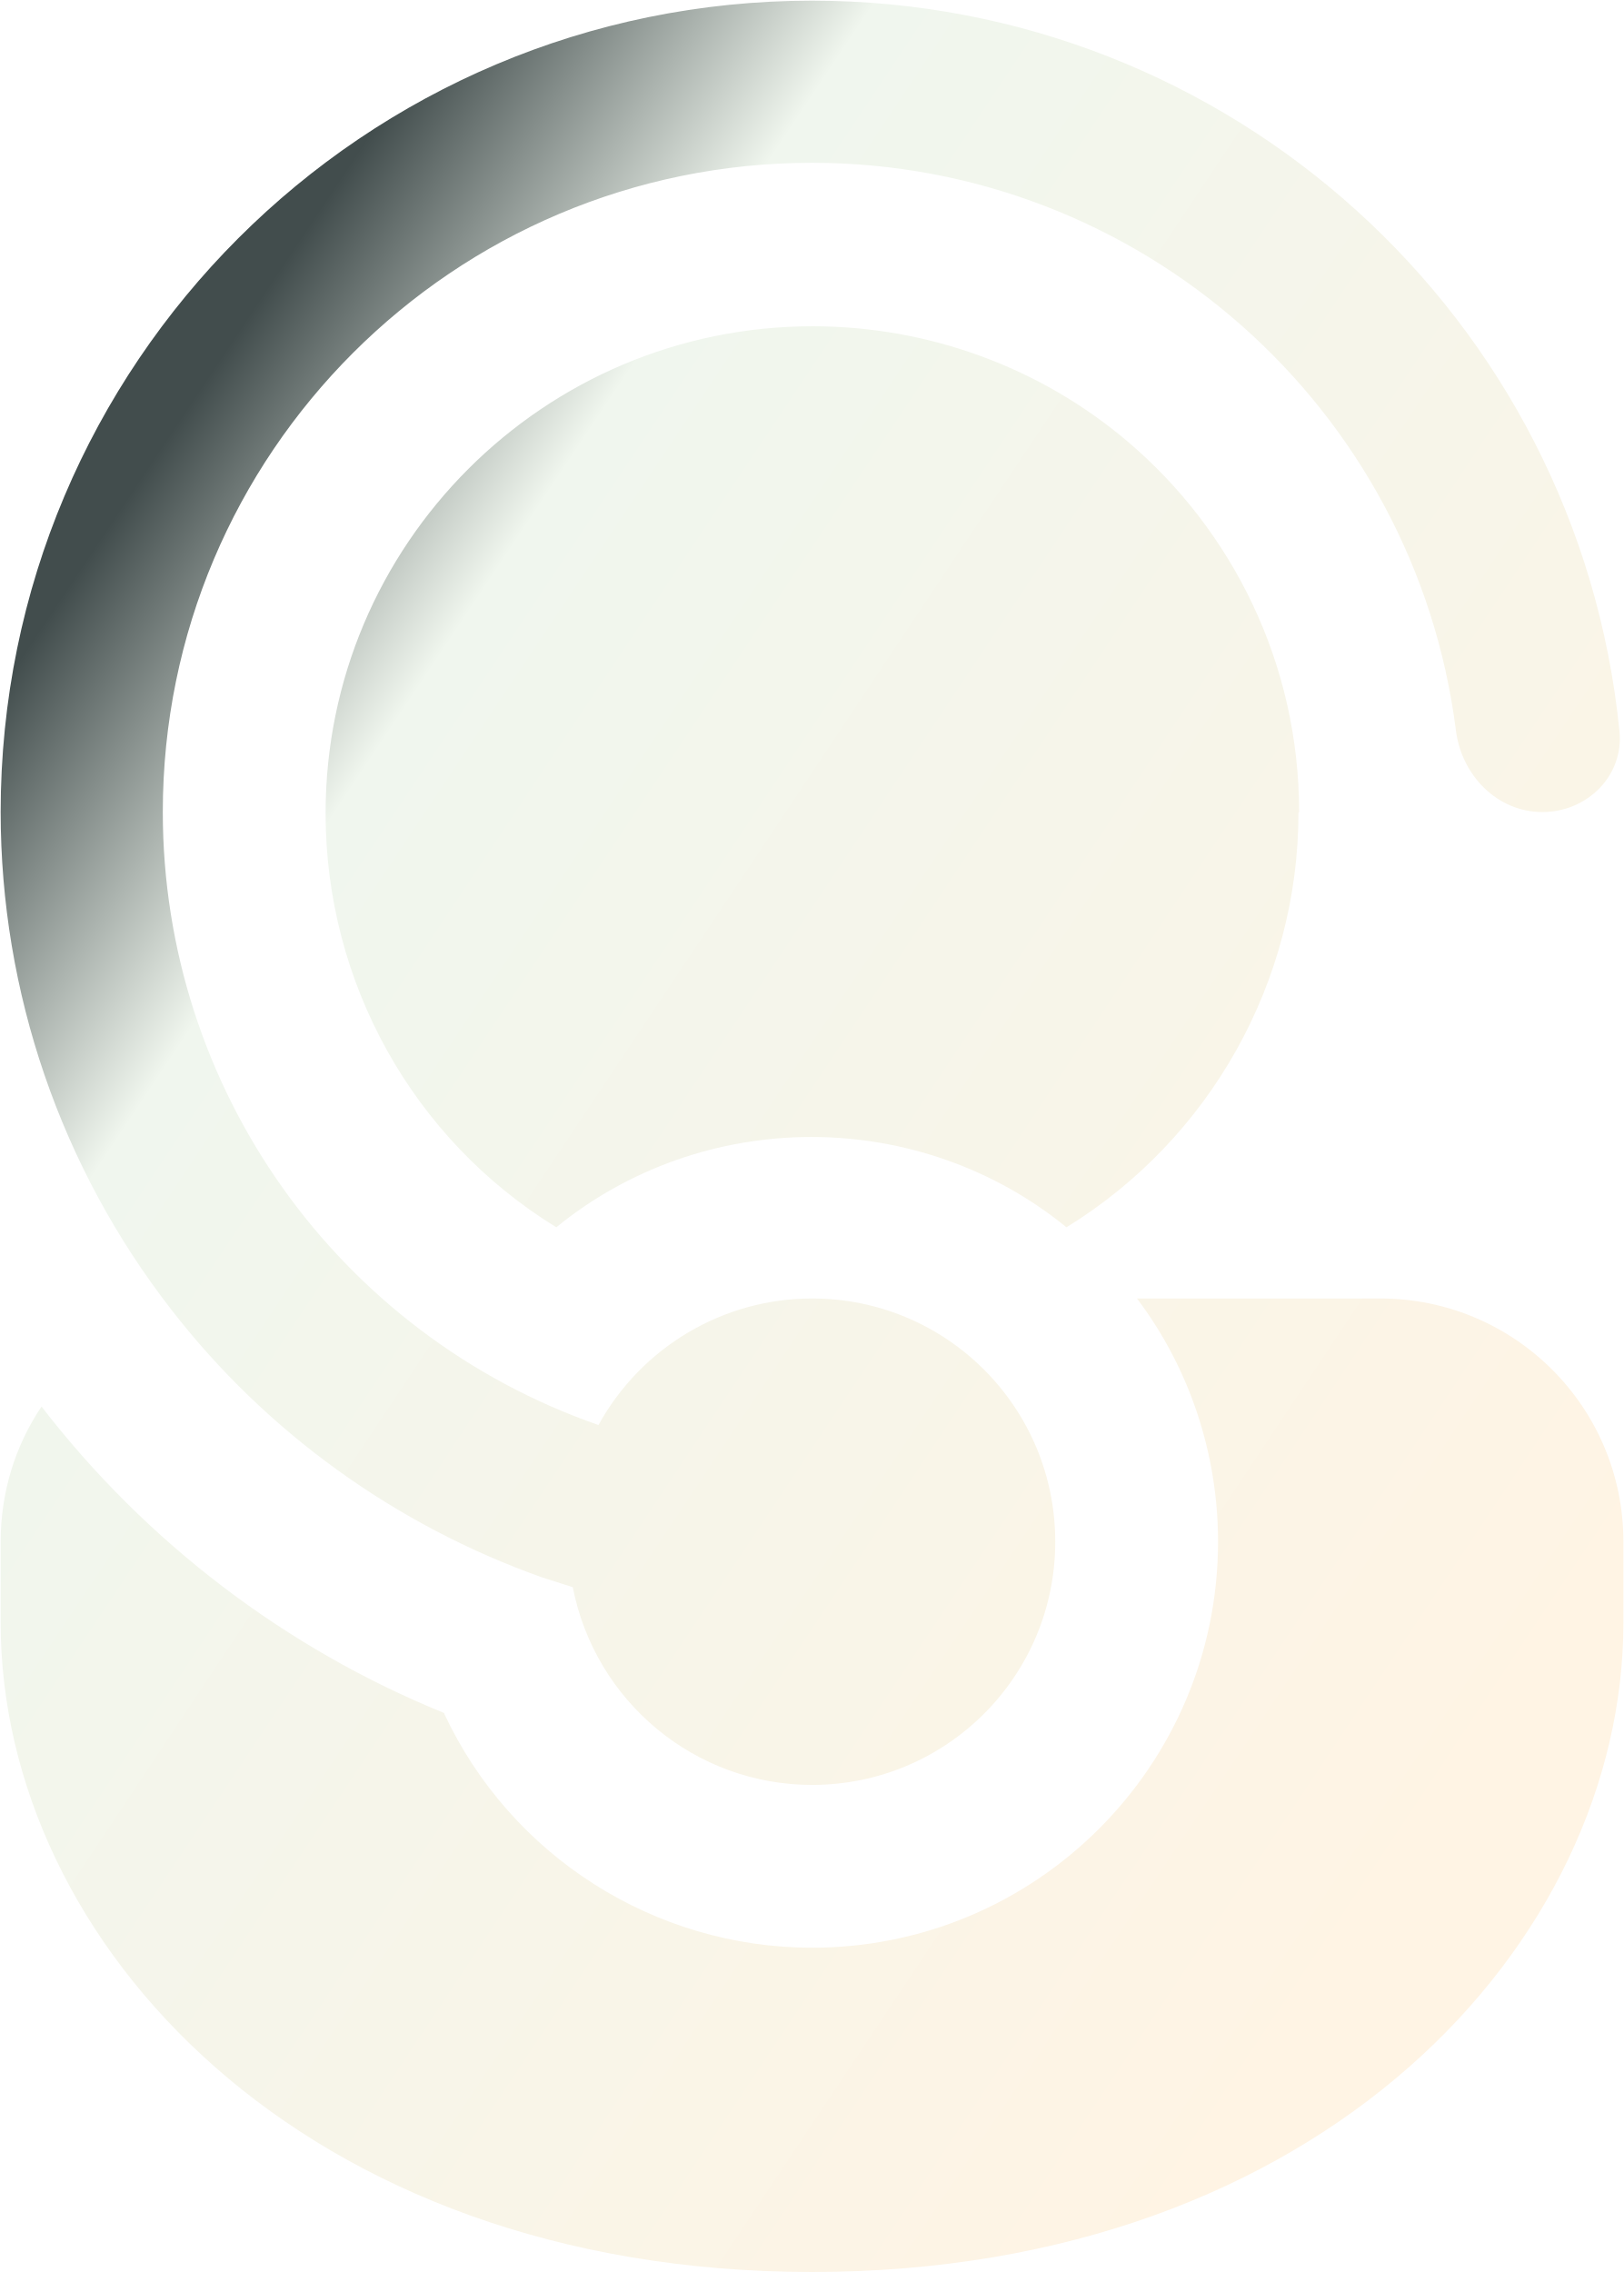
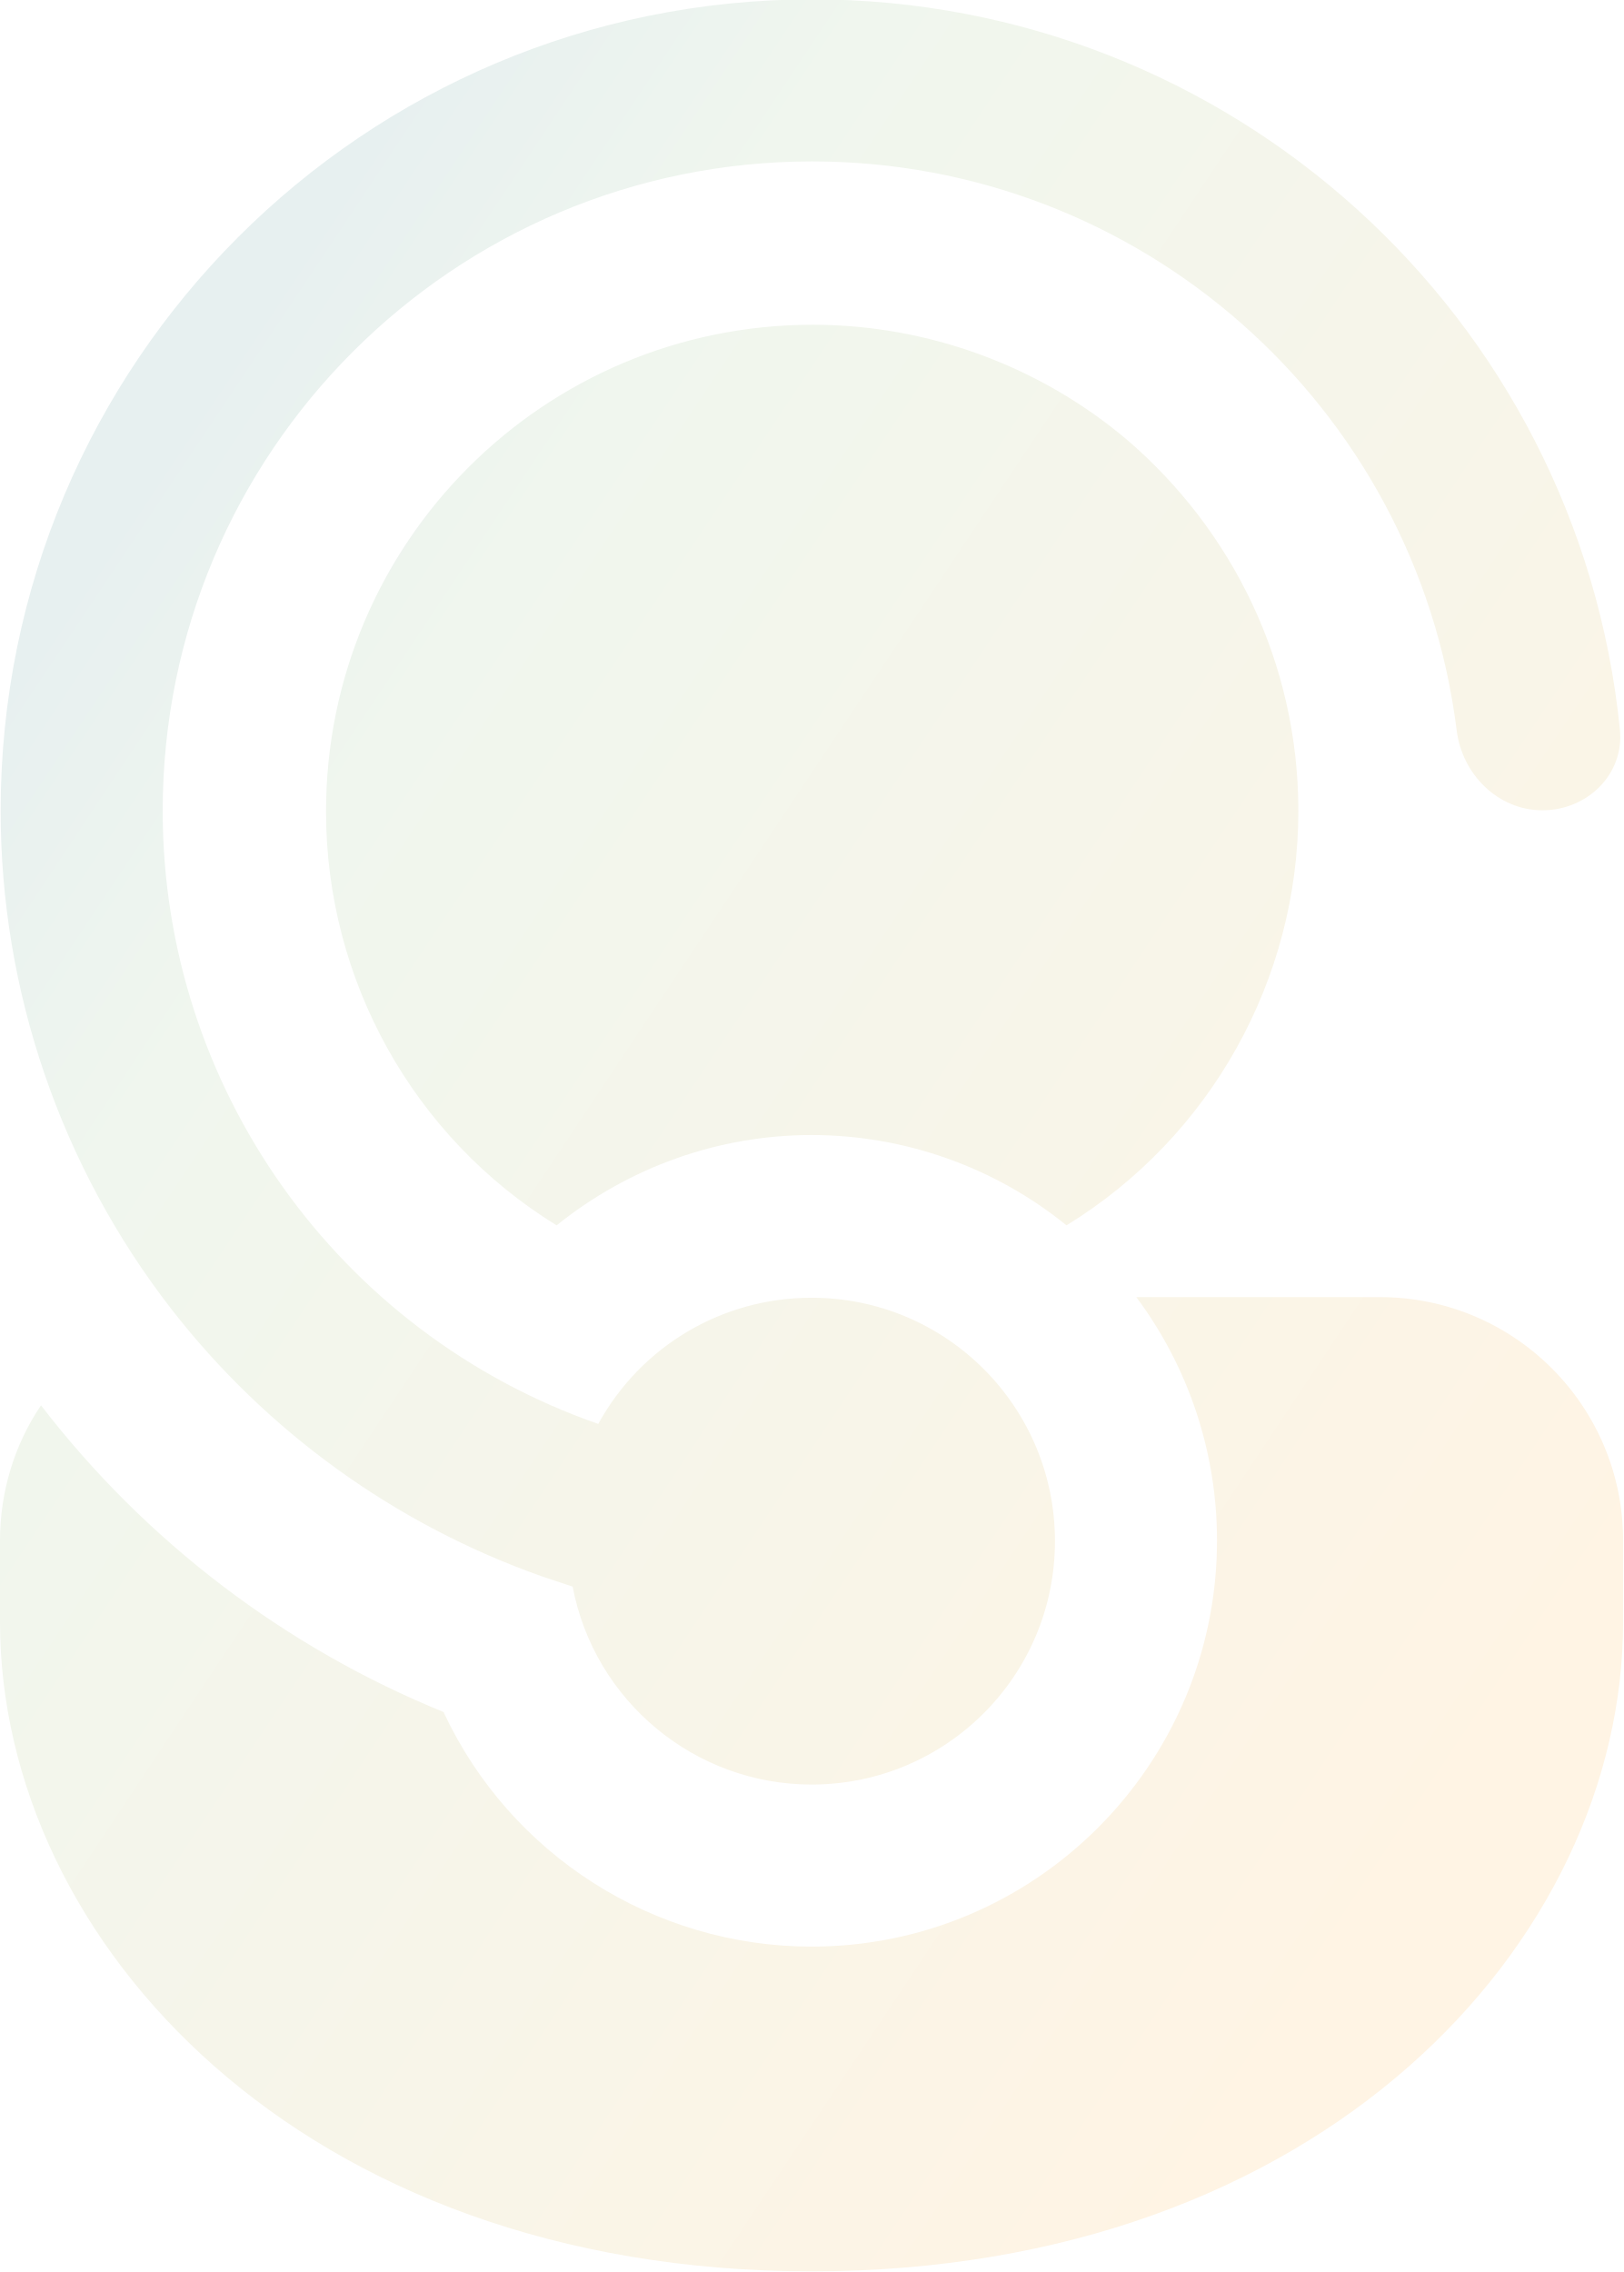
- <svg xmlns="http://www.w3.org/2000/svg" viewBox="0 0 24.63 34.47">
+ <svg xmlns="http://www.w3.org/2000/svg" viewBox="0 0 25.34 35.47">
  <defs>
-     <linearGradient id="skill-support-grad" gradientUnits="userSpaceOnUse" x1="23.97" y1="25.01" x2="0.65" y2="9.47">
+     <linearGradient id="skill-support-grad" gradientUnits="userSpaceOnUse" x1="24.67" y1="25.73" x2="0.67" y2="9.74">
      <stop offset="0" style="stop-opacity:1; stop-color:#FFF4E4" />
      <stop offset="0.812" style="stop-opacity:1; stop-color:#F0F6EE" />
-       <stop offset="1" style="stop-opacity:1; stop-color:#424D4D" />
+       <stop offset="1" style="stop-opacity:1; stop-color:#E7F0F0" />
    </linearGradient>
  </defs>
  <g>
-     <path fill="url(#skill-support-grad)" d="M8.69 24.09l-0 -0.01 -0.47 -0.15c-2.22,-0.79 -4.18,-2.2 -5.62,-4.06 -1.68,-2.16 -2.59,-4.82 -2.59,-7.55 0,-6.8 5.51,-12.31 12.31,-12.31 6.32,0 11.62,4.79 12.25,11.08 0.07,0.68 -0.49,1.23 -1.17,1.23 -0.68,0 -1.22,-0.55 -1.31,-1.23 -0.62,-4.92 -4.81,-8.62 -9.77,-8.62 -5.44,0 -9.85,4.41 -9.85,9.85 0,4.19 2.65,7.92 6.61,9.3 0.65,-1.18 1.89,-1.92 3.24,-1.92 2.04,0 3.69,1.65 3.69,3.69 0,2.04 -1.65,3.69 -3.69,3.69 -1.77,0 -3.29,-1.26 -3.63,-3m-1.95 1.91c-2.41,-0.98 -4.52,-2.59 -6.11,-4.65 -0.41,0.61 -0.62,1.32 -0.62,2.05l0 1.23c0,4.85 4.58,9.85 12.31,9.85 7.73,0 12.31,-5 12.31,-9.85l0 -1.23c0,-2.04 -1.65,-3.69 -3.69,-3.69l-3.69 0c0.8,1.06 1.23,2.36 1.23,3.69 0,3.4 -2.76,6.16 -6.16,6.16 -2.39,0 -4.57,-1.39 -5.58,-3.55m12.97 -13.68c0,-2.25 -1.01,-4.27 -2.6,-5.62 -1.33,-1.13 -3.03,-1.75 -4.78,-1.75 -4.08,0 -7.39,3.31 -7.39,7.39 0,2.56 1.32,4.94 3.5,6.28 1.09,-0.89 2.46,-1.37 3.87,-1.37 0,0 0,0 0,0 1.41,0 2.78,0.48 3.87,1.37 2.18,-1.34 3.52,-3.73 3.52,-6.29m0 0l0 0 0 0z" />
+     <path fill="url(#skill-support-grad)" d="M8.94 24.78l-0 -0.01 -0.48 -0.16c-2.29,-0.81 -4.3,-2.26 -5.79,-4.18 -1.72,-2.22 -2.66,-4.96 -2.66,-7.77 0,-7 5.67,-12.67 12.67,-12.67 6.51,0 11.96,4.93 12.61,11.4 0.07,0.7 -0.51,1.26 -1.21,1.26 -0.7,0 -1.26,-0.57 -1.34,-1.26 -0.64,-5.07 -4.95,-8.87 -10.06,-8.87 -5.6,0 -10.14,4.54 -10.14,10.14 0,4.31 2.73,8.15 6.8,9.57 0.67,-1.22 1.94,-1.97 3.33,-1.97 2.1,0 3.8,1.7 3.8,3.8 0,2.1 -1.7,3.8 -3.8,3.8 -1.82,0 -3.39,-1.3 -3.73,-3.09m-2.01 1.96c-2.48,-1.01 -4.65,-2.66 -6.29,-4.79 -0.42,0.62 -0.64,1.36 -0.64,2.11l0 1.27c0,4.99 4.71,10.14 12.67,10.14 7.96,0 12.67,-5.14 12.67,-10.14l0 -1.27c0,-2.1 -1.7,-3.8 -3.8,-3.8l-3.8 0c0.82,1.1 1.26,2.43 1.26,3.8 0,3.5 -2.84,6.34 -6.33,6.34 -2.46,0 -4.7,-1.43 -5.74,-3.65m13.34 -14.08c0,-2.32 -1.04,-4.39 -2.67,-5.79 -1.37,-1.16 -3.12,-1.8 -4.91,-1.8 -4.2,0 -7.6,3.4 -7.6,7.6 0,2.63 1.36,5.08 3.6,6.46 1.13,-0.91 2.53,-1.41 3.98,-1.41 0,0 0,0 0,0 1.45,0 2.86,0.5 3.98,1.41 2.25,-1.38 3.62,-3.84 3.62,-6.47m0 0l0 0 0 0z" />
  </g>
</svg>
